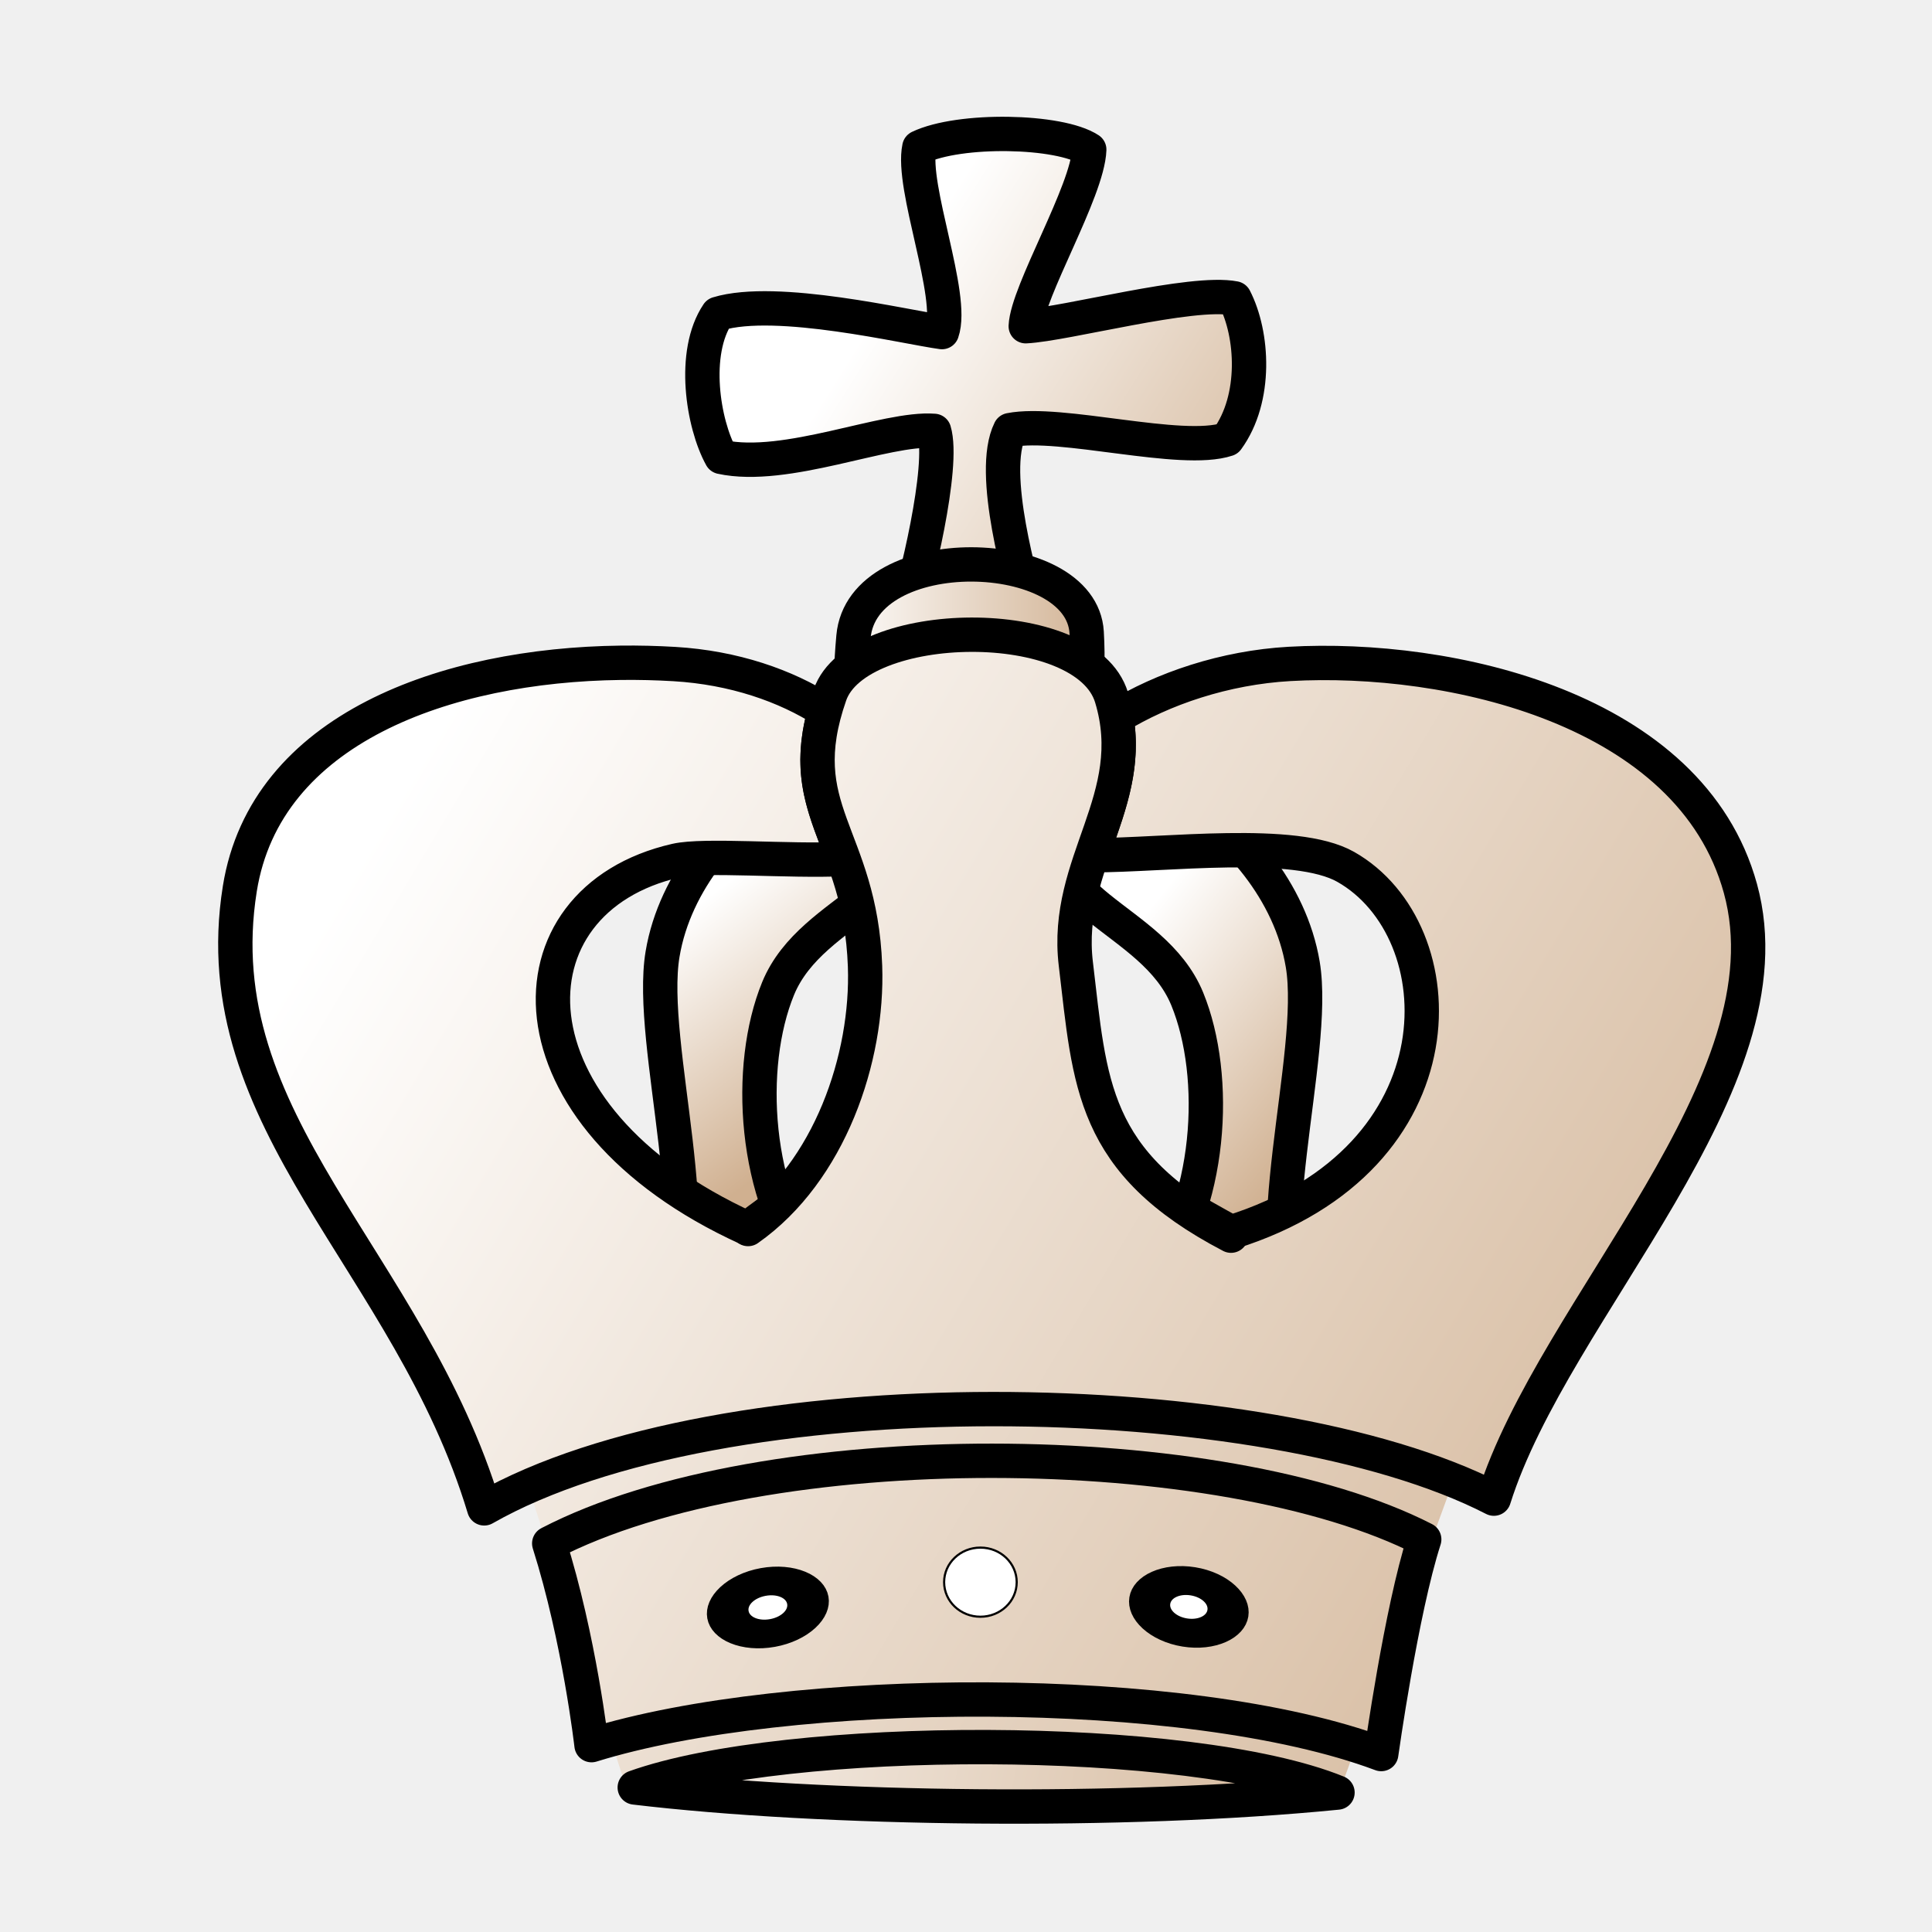
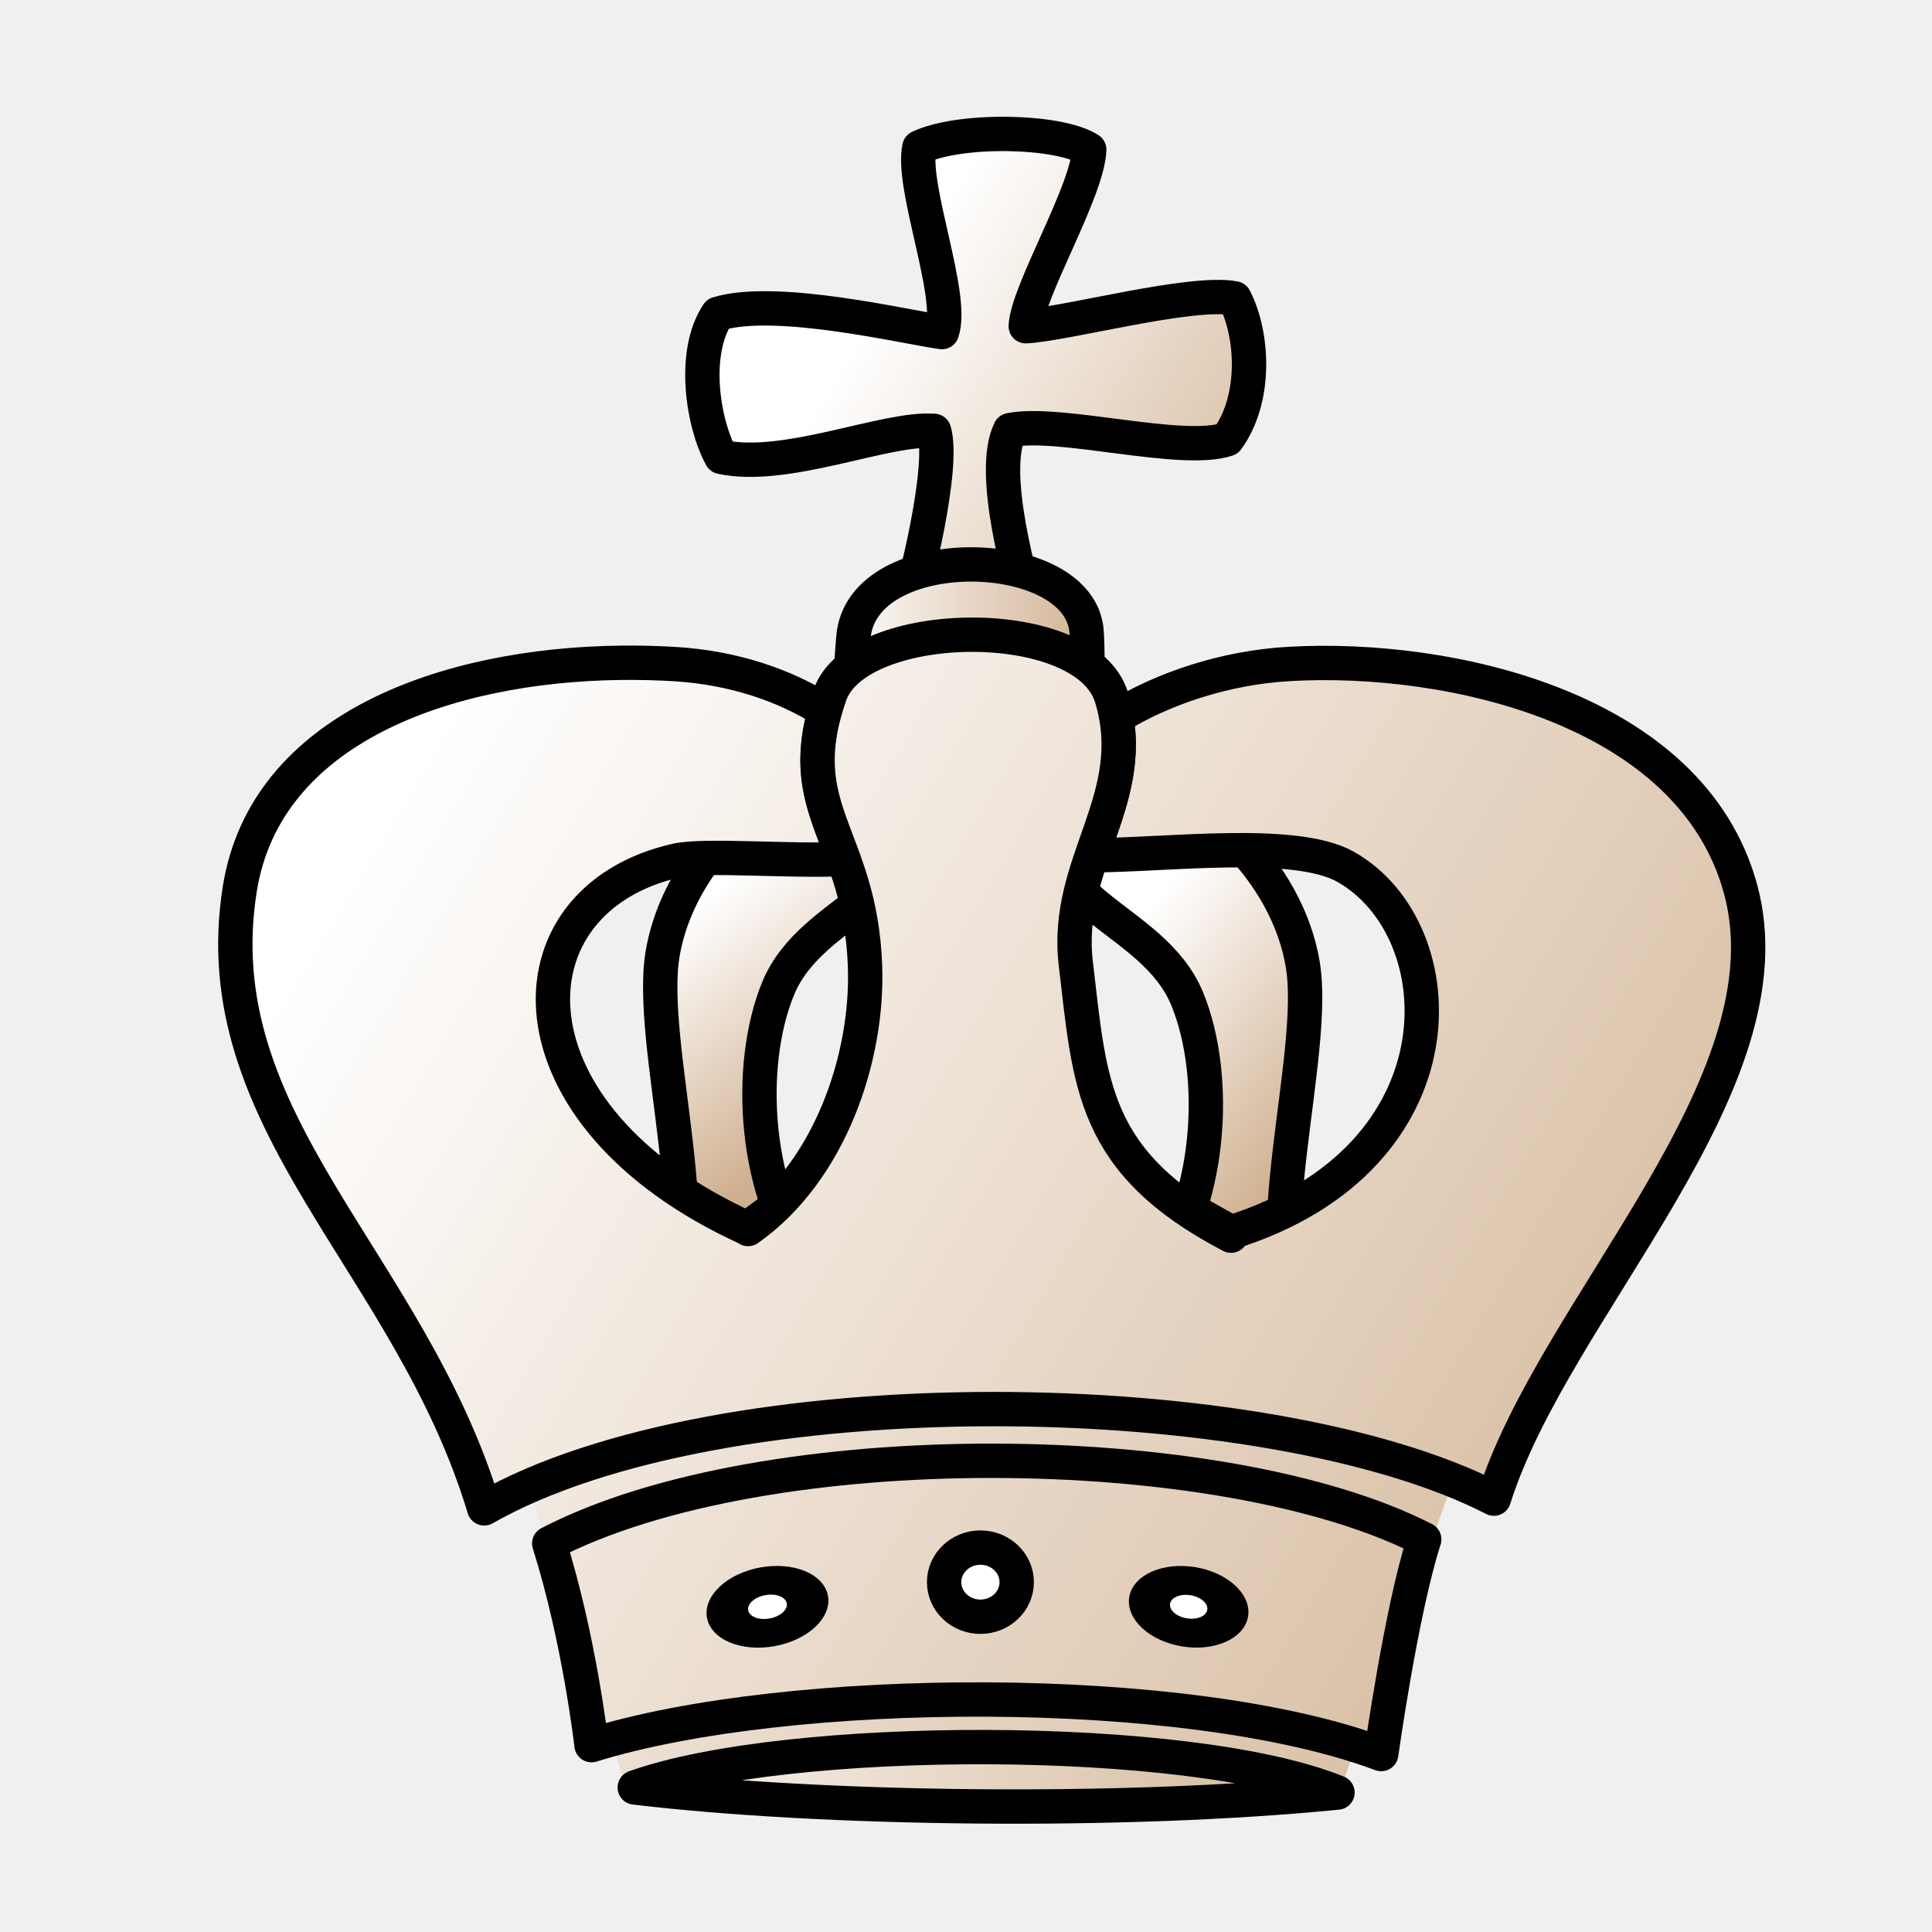
<svg xmlns="http://www.w3.org/2000/svg" xmlns:xlink="http://www.w3.org/1999/xlink" width="700pt" height="700pt" viewBox="-20 0 900 900" version="1">
  <defs>
    <linearGradient id="a">
      <stop offset="0" stop-color="#fff" />
      <stop offset="1" stop-color="#d0b090" />
    </linearGradient>
    <linearGradient xlink:href="#a" id="b" x1="297.554" y1="427.05" x2="368.562" y2="521.216" gradientUnits="userSpaceOnUse" />
    <linearGradient xlink:href="#a" id="c" x1="495.296" y1="448.547" x2="595.971" y2="528.547" gradientUnits="userSpaceOnUse" />
    <linearGradient xlink:href="#a" id="i" x1="221.551" y1="774.937" x2="633.491" y2="859.351" gradientUnits="userSpaceOnUse" />
    <linearGradient xlink:href="#a" id="d" x1="342.53" y1="145.674" x2="549.848" y2="282.341" gradientUnits="userSpaceOnUse" />
    <linearGradient xlink:href="#a" id="e" gradientUnits="userSpaceOnUse" x1="342.53" y1="145.674" x2="609.848" y2="280.674" />
    <linearGradient xlink:href="#a" id="f" x1="379.197" y1="160.253" x2="579.848" y2="286.919" gradientUnits="userSpaceOnUse" />
    <linearGradient xlink:href="#a" id="g" x1="368.469" y1="319.275" x2="494.551" y2="319.275" gradientUnits="userSpaceOnUse" />
    <linearGradient xlink:href="#a" id="h" x1="129.962" y1="428.659" x2="812.369" y2="836.313" gradientUnits="userSpaceOnUse" />
  </defs>
-   <g>
-     <path d="M288.635 612.485c23.192-33.51-7.05-125.84.018-168.052 11.473-68.508 101.49-114.49 113.505-74.77 14.253 47.115-43.612 51.562-59.712 90.892-14.788 36.126-11.624 96.483 17.166 132.81" fill="url(#b)" fill-rule="evenodd" stroke="#000" stroke-width="16" stroke-linecap="round" stroke-linejoin="round" />
-     <path d="M586.89 617.316c-23.192-33.51 7.052-125.84-.018-168.052-11.473-68.508-101.49-114.49-113.505-74.77-14.253 47.115 43.612 51.562 59.712 90.892 14.787 36.126 11.623 96.483-17.167 132.81" fill="url(#c)" fill-rule="evenodd" stroke="#000" stroke-width="16" stroke-linecap="round" stroke-linejoin="round" />
-     <g fill="url(#d)">
-       <g fill="url(#e)" fill-rule="evenodd" stroke="#000" stroke-width="16" stroke-linecap="round" stroke-linejoin="round">
-         <path d="M401.217 288.115c5.257-15 18.904-70.925 13.916-87.4-22.314-1.766-68.935 18.702-99.152 12.145-8.51-15.386-13.823-48.494-1.6-66.668 27.357-8.324 87.732 6.27 104.42 8.505 5.916-16.853-14.494-67.638-10.54-86.027 18.75-8.963 65.314-8.077 79.153 1.034-.705 19.314-28.895 66.225-29.58 82.264 18.785-.963 77.295-16.875 97.27-12.99 8.615 16.712 10.485 46.566-3.415 65.647-21.295 7.093-77.675-8.93-101.167-4.27-9.898 19.967 5.492 71.523 9.28 86.605" fill="url(#f)" />
-         <path d="M408.41 371.832c-24.735-21.418-35.634-21.596-30.833-75.206 4.1-45.78 106.257-43.42 108.634-1.99 2.982 51.946-14.29 55.836-26.298 80.988" fill="url(#g)" />
-       </g>
-     </g>
-     <g fill="url(#h)" fill-rule="evenodd" stroke-width="16">
-       <path d="M270.962 830.3l-63.975-196.244 471.233-2.067-74.89 204.323-332.368-6.014z" />
-       <path d="M643.456 717.11c-93.676-48.015-307.14-50.27-407.606 1.875 14.074 44.473 19.704 93.973 19.704 93.973 91.666-28.464 277.873-29.6 367.873 4.143 0 0 9.28-66.68 20.03-99.99z" stroke="#000" stroke-linecap="round" stroke-linejoin="round" />
-       <path d="M553.53 574.03c-28.76-15.546-89.17-53.538-121.963-54.894-25.066-1.037-76.806 32.48-103.41 53.083-115.274-52.468-113.896-152.893-33.25-171.314 13.134-3 52.23.464 78.062-.72-8.227-22.714-17.193-38.822-8.69-69.06-18.227-11.733-42.487-20.145-70.124-21.782-8.25-.49-16.63-.697-25.03-.594-81.202 1-165.452 30.536-177.407 105.25-17.45 109.048 79.09 173.315 113.843 288.656 110.307-62.908 364.664-58.902 470.343-4.53 28.048-89.163 139.85-193.362 114.844-284.25-23.158-84.17-135.742-108.802-210.03-104.595-30.11 1.707-59.014 11.454-80.72 24.845 4.202 23.97-4.315 43.57-11.375 64.28 34.345.016 94.602-7.97 118.25 5.408 52.23 29.546 56.212 135.896-53.344 170.218z" stroke="#000" stroke-linecap="round" stroke-linejoin="round" />
-       <path d="M328.488 572.528c37.995-26.678 55.998-79.66 54.48-122.435-2.192-61.676-35.18-72.426-16.34-126.414 12.773-36.608 119.162-38.49 131.178 1.23 14.253 47.115-22.343 76.448-16.638 124.144 6.654 55.64 7.067 92.523 72.294 126.573" stroke="#000" stroke-linecap="round" stroke-linejoin="round" />
-     </g>
-     <path d="M275.69 832.678c87.866 10.484 228.213 12.205 327.368 2.36-68.597-27.98-256.555-27.677-327.367-2.36z" fill="url(#i)" fill-rule="evenodd" stroke="#000" stroke-width="16" stroke-linecap="round" stroke-linejoin="round" />
-     <path d="M453.622 737.035a16.908 16.103 0 1 1-33.817 0 16.908 16.103 0 1 1 33.817 0z" fill="#fff" fill-rule="evenodd" stroke="#000" stroke-width="15.456.56" stroke-linecap="round" stroke-linejoin="round" />
-     <path d="M815 915a17.5 16.667 0 1 1-35 0 17.5 16.667 0 1 1 35 0z" transform="matrix(1.063 -.192 .129 .713 -628.072 249.549)" fill="#fff" fill-rule="evenodd" stroke="#000" stroke-width="18.087" stroke-linecap="round" stroke-linejoin="round" />
-     <path transform="matrix(1.039 .169 -.116 .715 -188.652 -40.445)" d="M815 915a17.5 16.667 0 1 1-35 0 17.5 16.667 0 1 1 35 0z" fill="#fff" fill-rule="evenodd" stroke="#000" stroke-width="18.32" stroke-linecap="round" stroke-linejoin="round" />
+   <path d="M288.635 612.485c23.192-33.51-7.051-125.839.018-168.052 11.473-68.508 101.49-114.49 113.505-74.771 14.253 47.116-43.612 51.563-59.712 90.893-14.788 36.126-11.624 96.483 17.166 132.81" fill="url(#b)" fill-rule="evenodd" stroke="#000" stroke-width="16" stroke-linecap="round" stroke-linejoin="round" />
+   <path d="M586.89 617.316c-23.192-33.51 7.052-125.839-.018-168.052-11.473-68.508-101.49-114.49-113.505-74.771-14.253 47.116 43.612 51.563 59.712 90.893 14.788 36.126 11.624 96.483-17.166 132.81" fill="url(#c)" fill-rule="evenodd" stroke="#000" stroke-width="16" stroke-linecap="round" stroke-linejoin="round" />
+   <g fill="url(#e)" fill-rule="evenodd" stroke="#000" stroke-width="16" stroke-linecap="round" stroke-linejoin="round">
+     <path d="M401.217 288.115c5.257-15 18.904-70.925 13.916-87.4-22.314-1.766-68.935 18.702-99.152 12.145-8.51-15.386-13.824-48.494-1.6-66.668 27.356-8.324 87.731 6.269 104.42 8.505 5.915-16.853-14.495-67.638-10.541-86.027 18.75-8.963 65.314-8.077 79.153 1.034-.705 19.314-28.895 66.225-29.579 82.264 18.784-.963 77.294-16.875 97.268-12.989 8.616 16.71 10.486 46.565-3.414 65.646-21.295 7.093-77.675-8.93-101.167-4.27-9.9 19.967 5.491 71.523 9.278 86.605" fill="url(#f)" />
+     <path d="M408.41 371.832c-24.735-21.418-35.634-21.596-30.833-75.206 4.1-45.781 106.257-43.42 108.634-1.991 2.981 51.947-14.29 55.837-26.3 80.99" fill="url(#g)" />
  </g>
+   <g fill="url(#h)" fill-rule="evenodd">
+     <path d="M270.962 830.3l-63.975-196.244 471.233-2.067-74.89 204.324-332.368-6.014z" />
+     <path d="M643.456 717.11c-93.676-48.015-307.139-50.27-407.606 1.875 14.074 44.473 19.704 93.973 19.704 93.973 91.666-28.464 277.873-29.6 367.873 4.143 0 0 9.28-66.68 20.03-99.992z" stroke="#000" stroke-width="16" stroke-linecap="round" stroke-linejoin="round" />
+     <path d="M553.531 574.031c-28.76-15.547-89.17-53.54-121.964-54.895-25.066-1.037-76.806 32.479-103.41 53.083-115.274-52.467-113.896-152.892-33.25-171.313 13.134-3 52.23.464 78.062-.719-8.226-22.715-17.192-38.823-8.688-69.062-18.228-11.732-42.488-20.144-70.125-21.781a351.023 351.023 0 0 0-25.031-.594c-81.201 1-165.451 30.536-177.406 105.25C74.27 523.048 170.81 587.315 205.563 702.656c110.307-62.908 364.664-58.902 470.343-4.531 28.048-89.162 139.851-193.36 114.844-284.25-23.158-84.17-135.742-108.801-210.031-104.594-30.109 1.706-59.013 11.453-80.719 24.844 4.202 23.971-4.315 43.57-11.375 64.281 34.345.015 94.602-7.972 118.25 5.406 52.23 29.547 56.212 135.897-53.344 170.22z" stroke="#000" stroke-width="16" stroke-linecap="round" stroke-linejoin="round" />
+     <path d="M328.488 572.528c37.995-26.678 55.998-79.661 54.479-122.435-2.191-61.676-35.18-72.426-16.34-126.414 12.774-36.607 119.163-38.489 131.179 1.23 14.253 47.116-22.343 76.45-16.638 124.145 6.654 55.64 7.067 92.523 72.294 126.573" stroke="#000" stroke-width="16" stroke-linecap="round" stroke-linejoin="round" />
+   </g>
+   <path d="M275.691 832.678c87.865 10.484 228.212 12.205 327.367 2.36-68.597-27.98-256.555-27.677-327.367-2.36z" fill="url(#i)" fill-rule="evenodd" stroke="#000" stroke-width="16" stroke-linecap="round" stroke-linejoin="round" />
+   <path d="M453.622 737.035a16.908 16.103 0 1 1-33.817 0 16.908 16.103 0 1 1 33.817 0z" fill="#fff" fill-rule="evenodd" stroke="#000" stroke-width="16" stroke-linecap="round" stroke-linejoin="round" />
+   <path d="M815 915a17.5 16.667 0 1 1-35 0 17.5 16.667 0 1 1 35 0z" transform="matrix(1.06262 -.19244 .12913 .71304 -628.072 249.549)" fill="#fff" fill-rule="evenodd" stroke="#000" stroke-width="18.087" stroke-linecap="round" stroke-linejoin="round" />
+   <path transform="matrix(1.03898 .16861 -.11608 .71528 -188.652 -40.445)" d="M815 915a17.5 16.667 0 1 1-35 0 17.5 16.667 0 1 1 35 0z" fill="#fff" fill-rule="evenodd" stroke="#000" stroke-width="18.32" stroke-linecap="round" stroke-linejoin="round" />
</svg>
